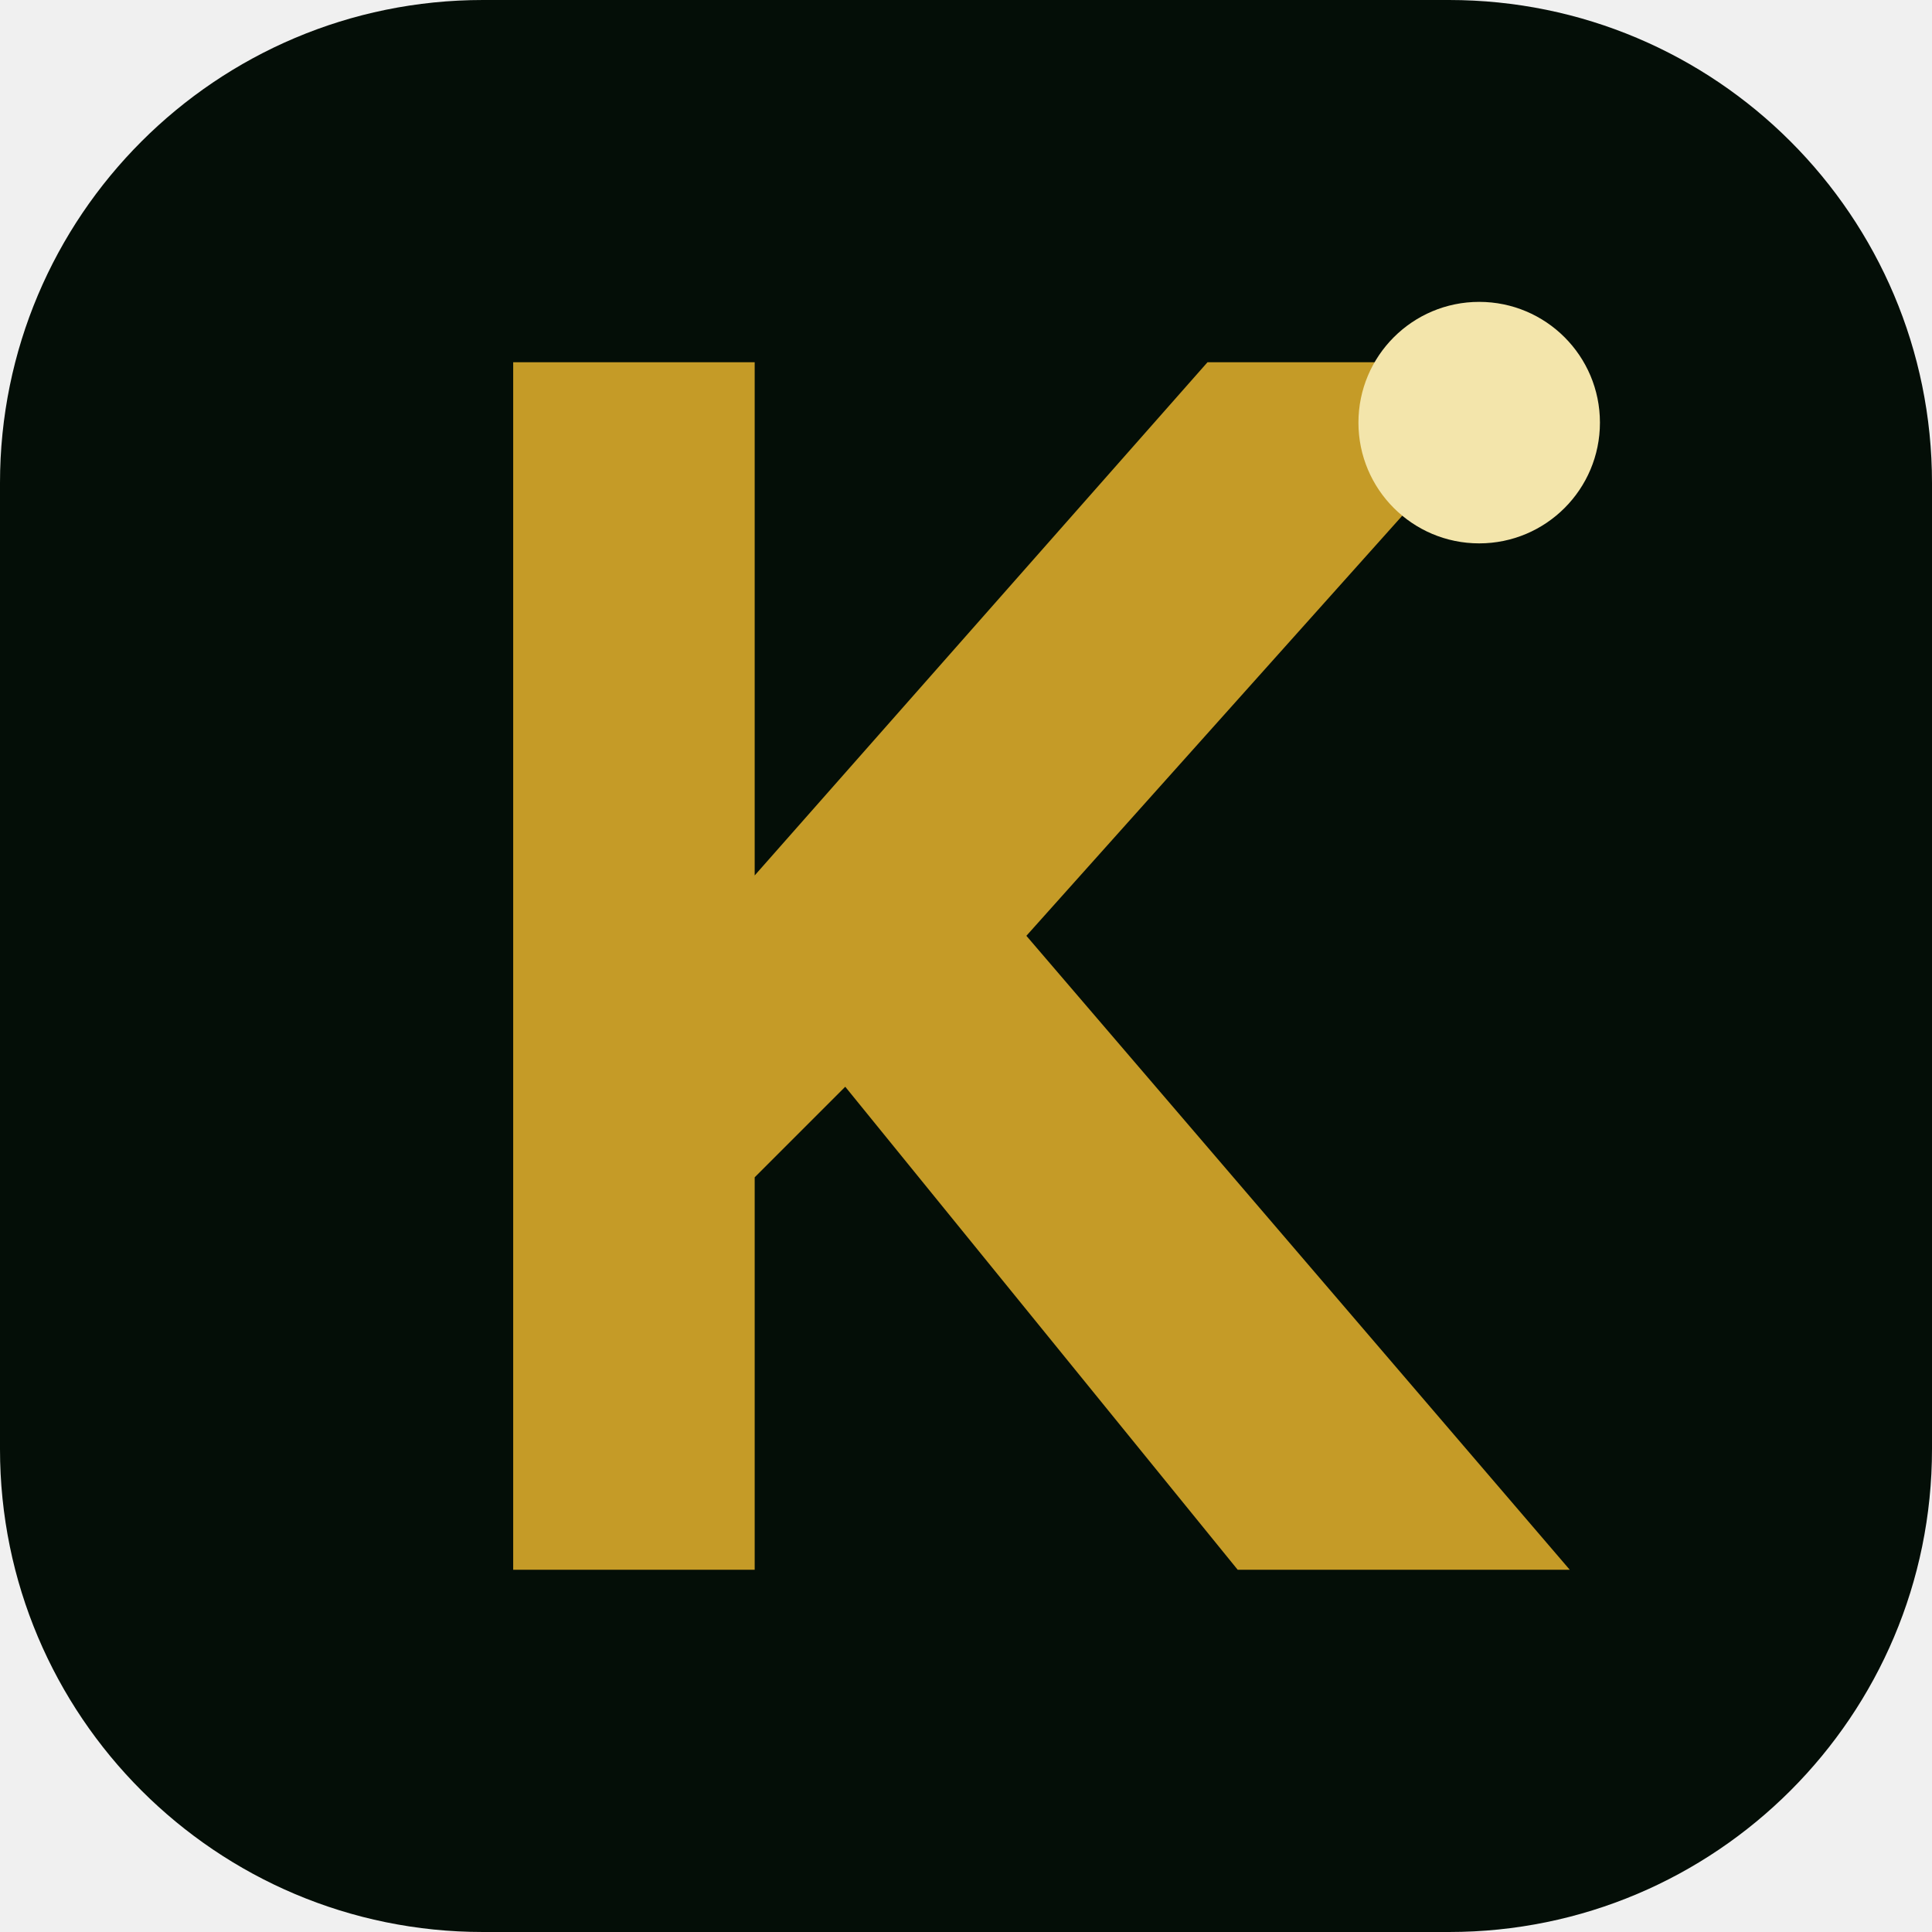
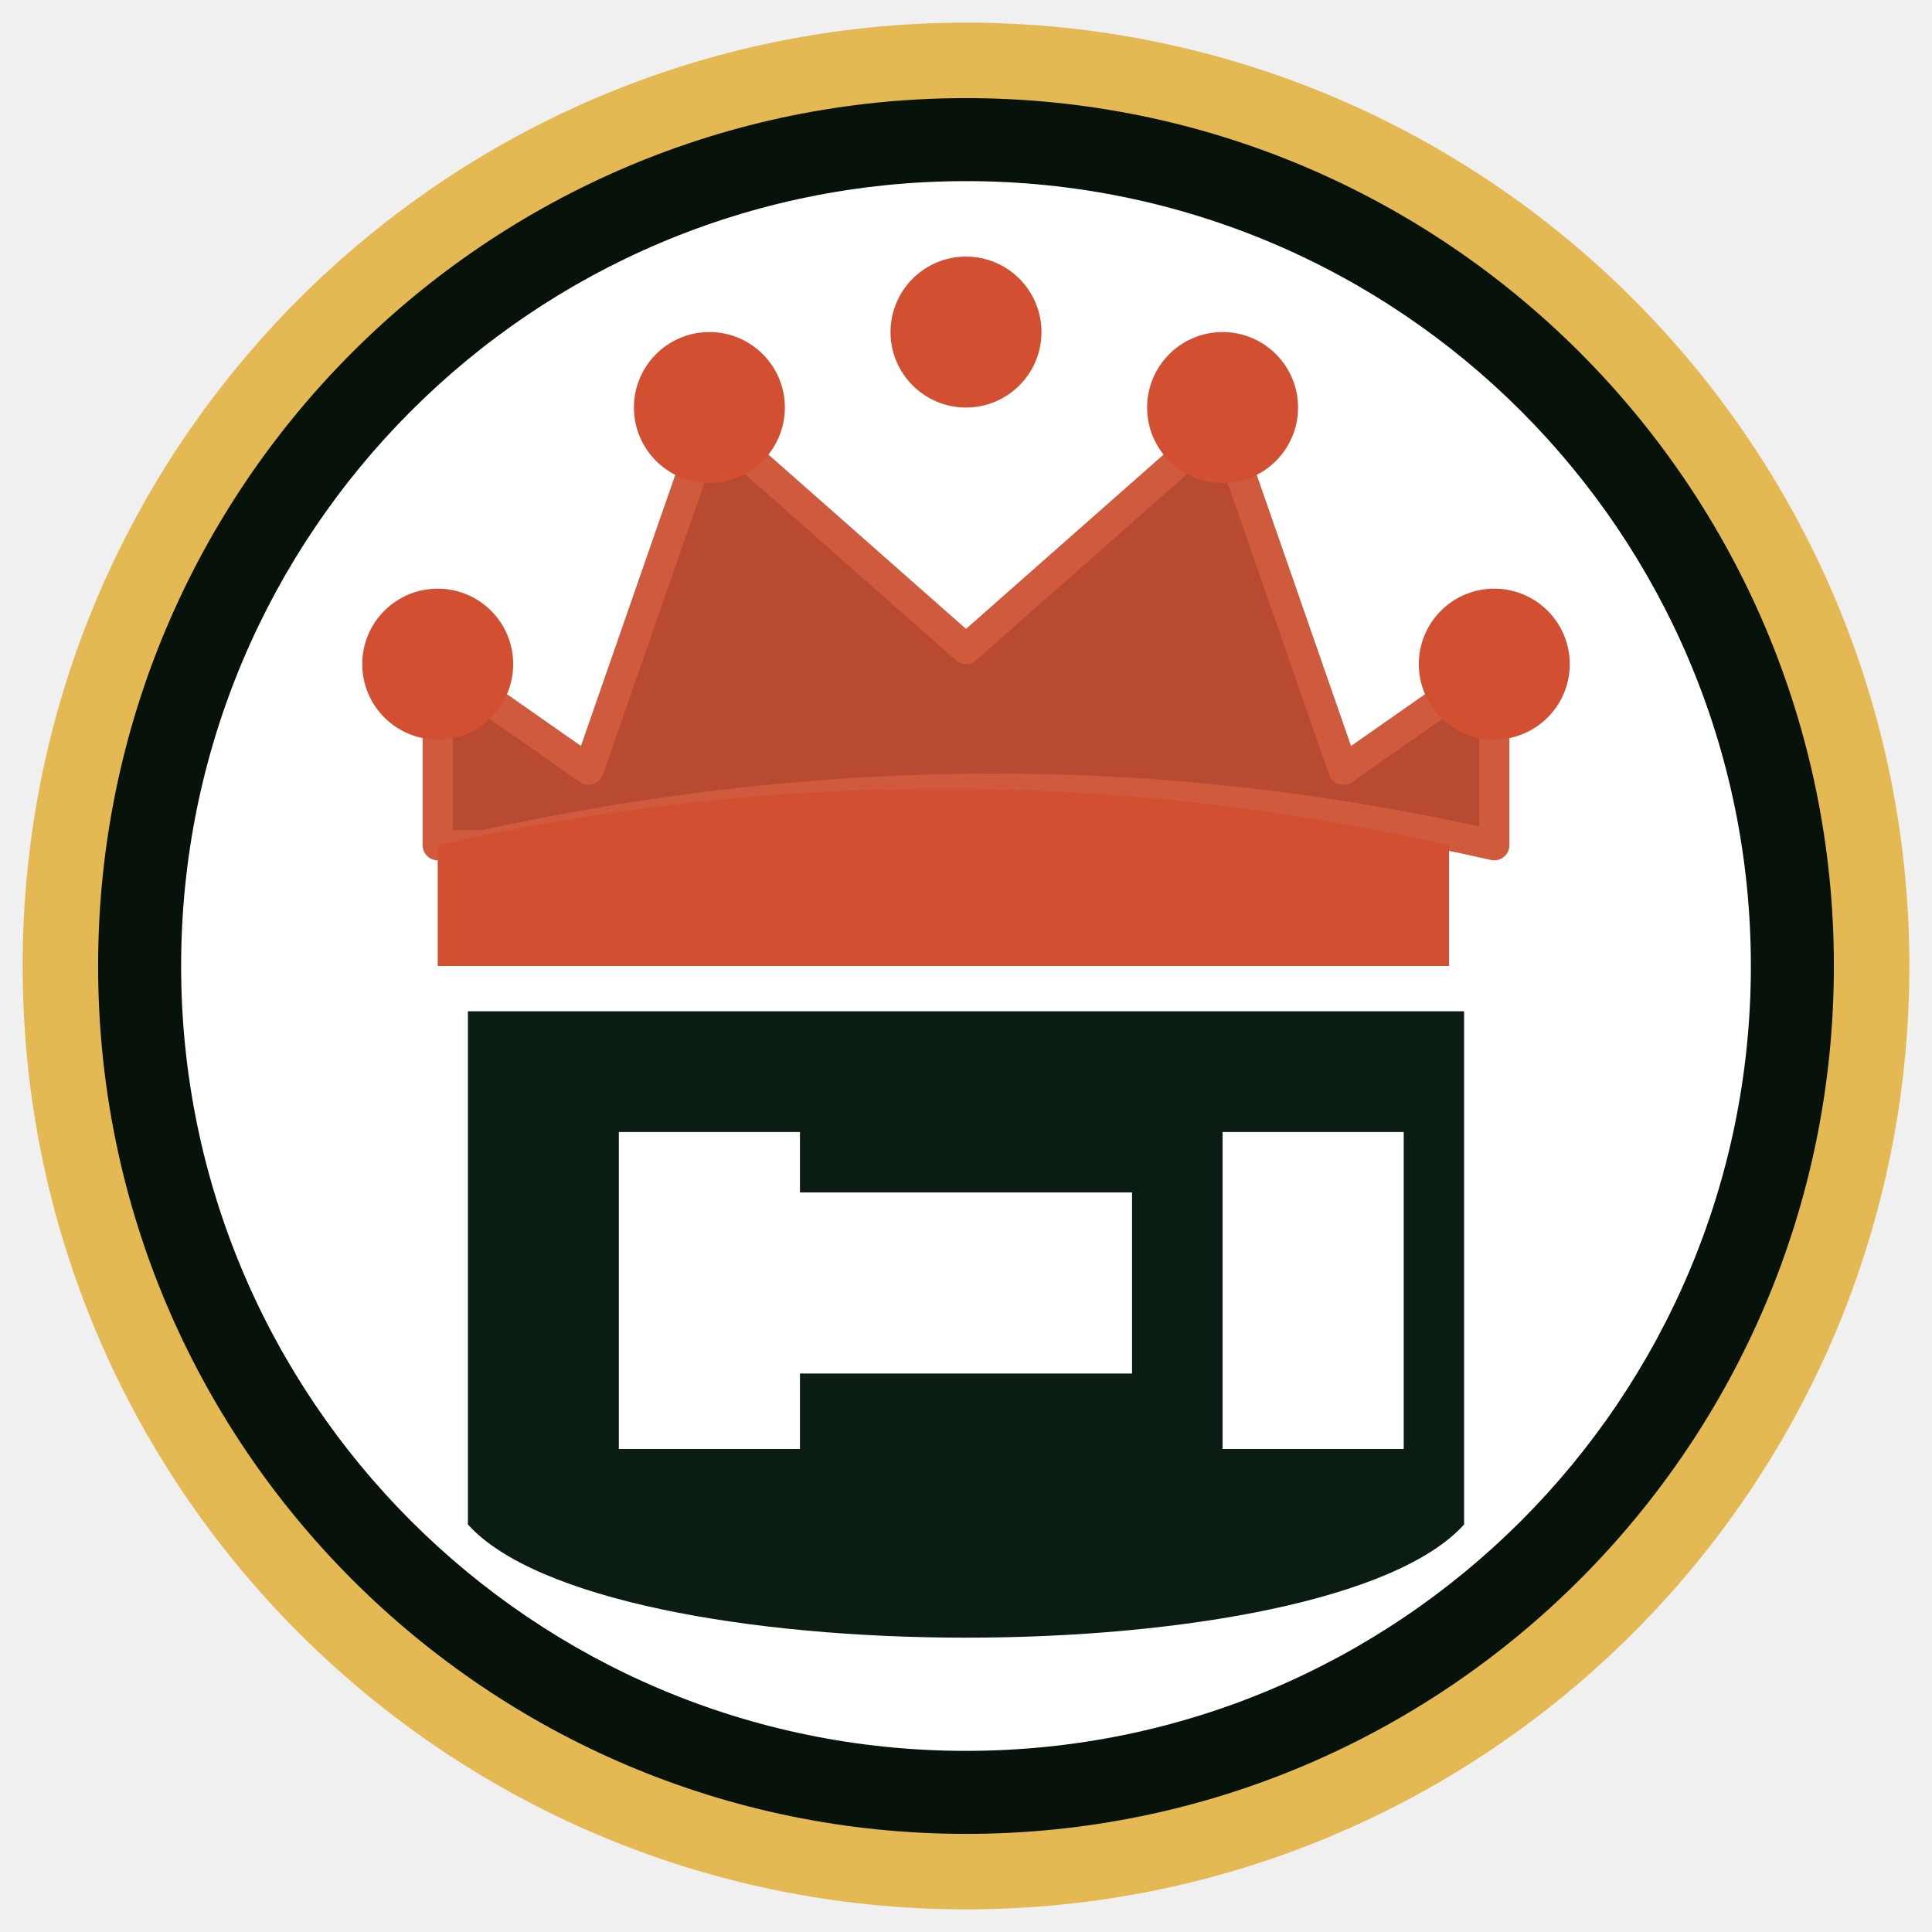
- <svg xmlns="http://www.w3.org/2000/svg" viewBox="0 0 64 64">
-   <rect width="64" height="64" rx="16" fill="#040e07" />
-   <path d="M17 12h8v17l15-17h11L34 31l18 21H41L28 36l-3 3v13h-8z" fill="#c59b27" />
-   <circle cx="49" cy="14" r="4" fill="#f3e5ab" />
+ <svg xmlns="http://www.w3.org/2000/svg" viewBox="0 0 128 128">
+   <circle cx="64" cy="64" r="60" fill="#07120b" stroke="#e4b852" stroke-width="5" />
+   <circle cx="64" cy="64" r="52" fill="#ffffff" />
+   <path d="M29 56V44l10 7 8-23 17 15 17-15 8 23 10-7v12c-22-5-44-5-67 0Z" fill="#b94a32" stroke="#cf5a3d" stroke-width="2" stroke-linejoin="round" />
+   <circle cx="47" cy="27" r="5" fill="#d24f32" />
+   <circle cx="64" cy="22" r="5" fill="#d24f32" />
+   <circle cx="81" cy="27" r="5" fill="#d24f32" />
+   <circle cx="29" cy="44" r="5" fill="#d24f32" />
+   <circle cx="99" cy="44" r="5" fill="#d24f32" />
+   <path d="M29 56c22-5 45-5 67 0v8H29Z" fill="#d24f32" />
+   <path d="M31 67h66v34c-9 10-57 10-66 0Z" fill="#0b1c12" />
+   <path d="M41 75h12v21H41zm40 0h12v21H81zM53 79h22v12H53z" fill="#ffffff" />
</svg>
